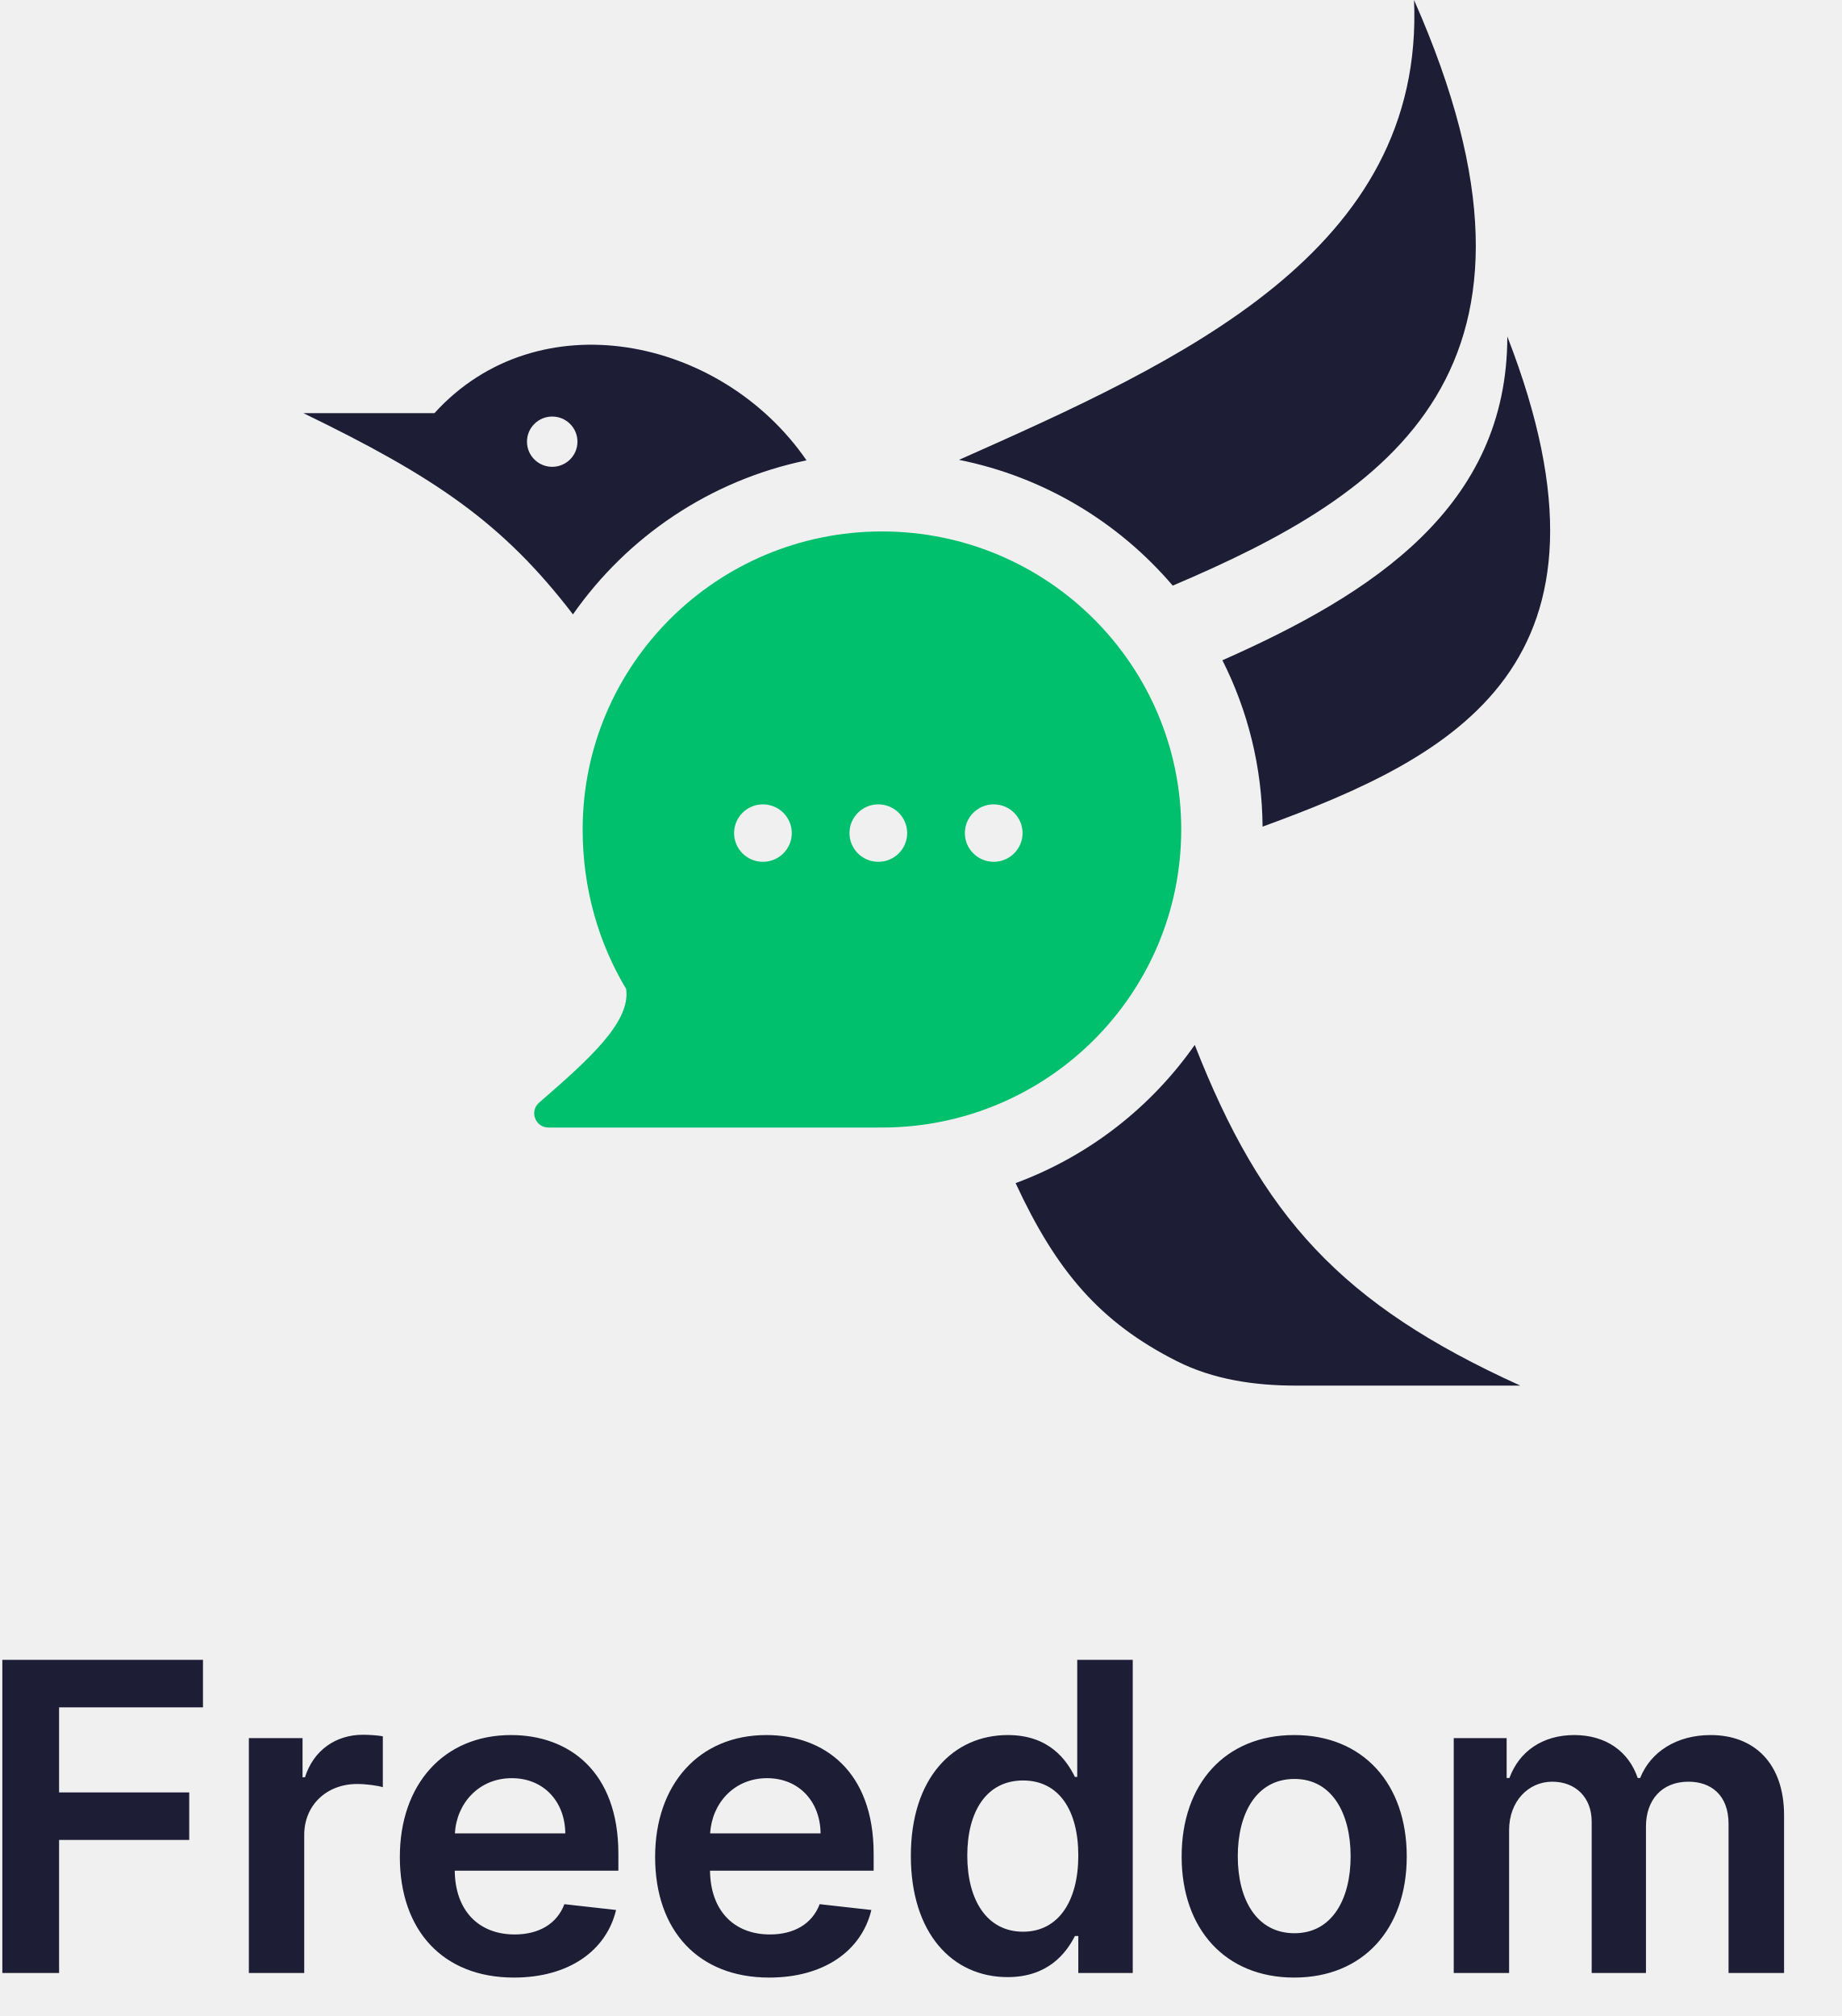
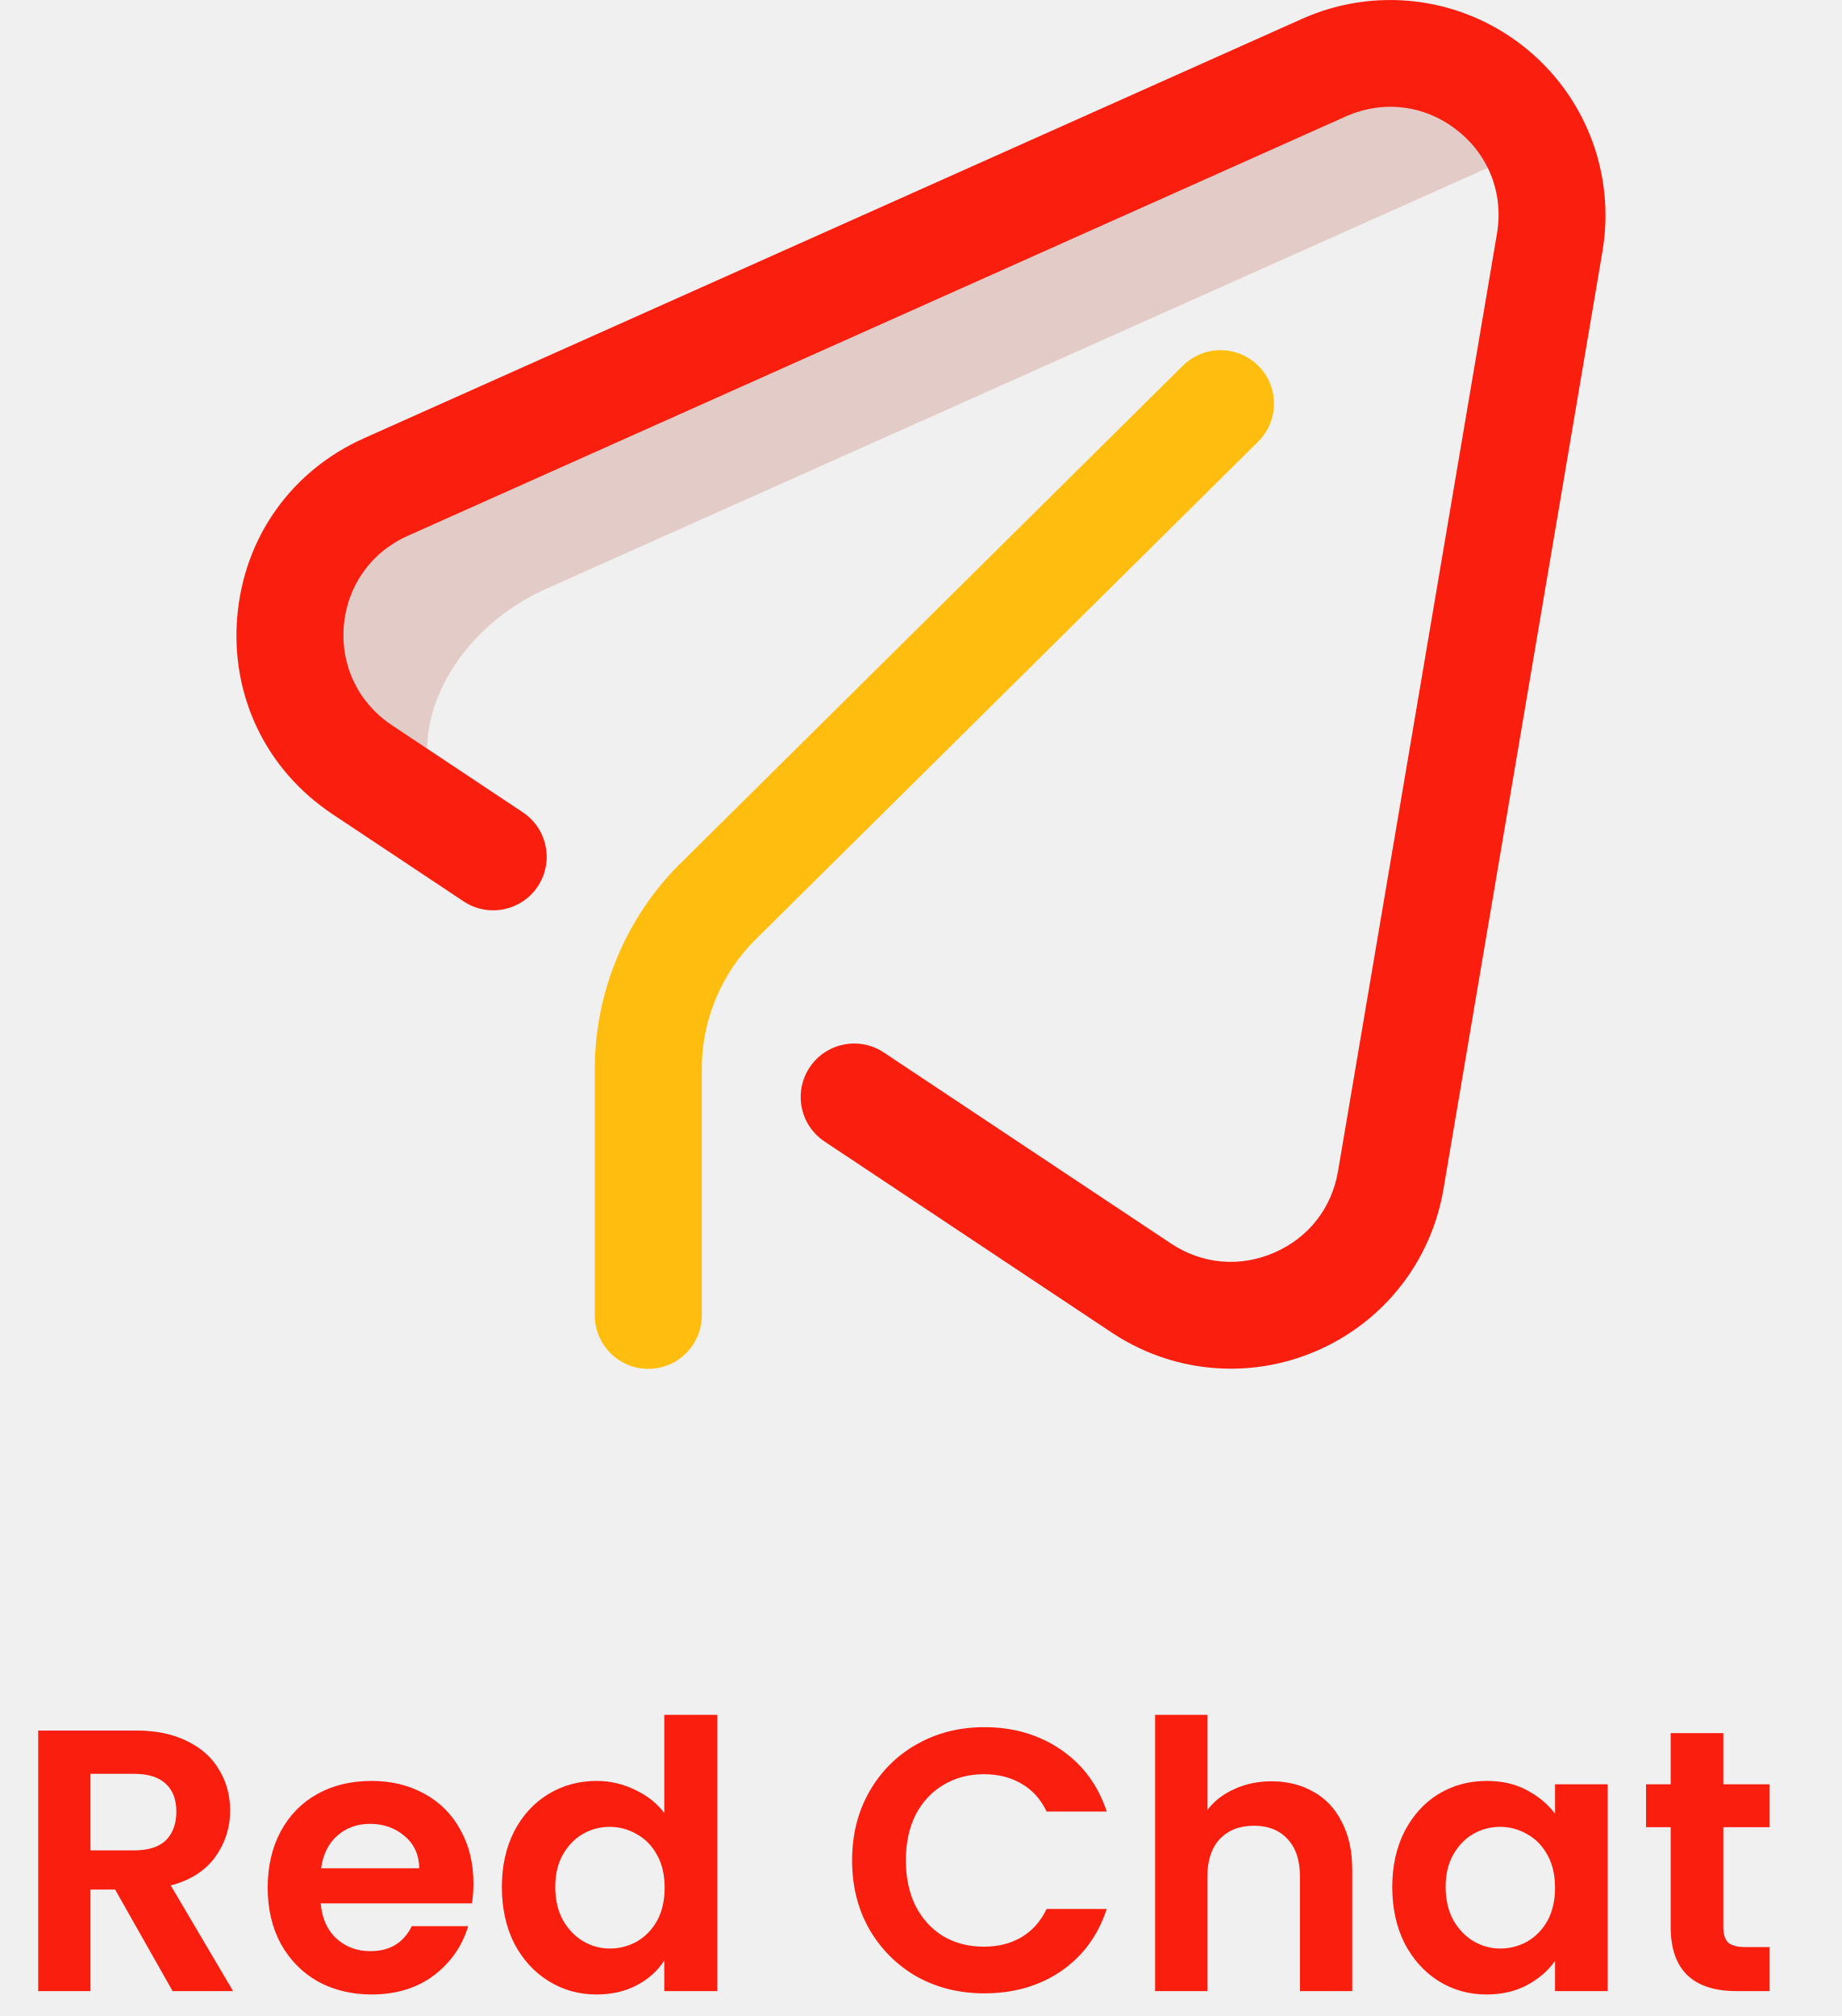
<svg xmlns="http://www.w3.org/2000/svg" width="148" height="162" viewBox="0 0 148 162" fill="none">
-   <path fill-rule="evenodd" clip-rule="evenodd" d="M113.617 0C114.476 20.221 94.915 29.011 77.056 36.953C83.885 38.321 89.887 41.966 94.228 47.059C111.648 39.663 126.723 29.678 113.617 0ZM34.907 33.2C43.211 24.045 57.932 27.015 64.804 36.992C57.063 38.594 50.401 43.125 46.037 49.37C40.394 42.001 34.932 38.316 24.379 33.2H34.907ZM94.552 109.376C88.348 106.242 84.86 102.103 81.603 95.072C87.466 92.907 92.477 88.993 95.997 83.966C101.386 97.725 107.708 104.795 122.159 111.343H104.117C100.818 111.343 97.493 110.863 94.552 109.376ZM121.112 27.039C131.36 53.405 116.918 60.778 101.447 66.426C101.411 61.621 100.252 57.082 98.219 53.057C110.321 47.705 121.111 40.722 121.112 27.039ZM44.37 37.512C45.49 37.512 46.398 36.608 46.398 35.492C46.398 34.377 45.49 33.472 44.37 33.472C43.25 33.472 42.342 34.377 42.342 35.492C42.342 36.608 43.25 37.512 44.37 37.512Z" fill="#1D1D35" />
-   <path fill-rule="evenodd" clip-rule="evenodd" d="M70.863 90.605C84.145 90.605 94.911 79.883 94.911 66.656C94.911 53.428 84.145 42.706 70.863 42.706C57.582 42.706 46.816 53.428 46.816 66.656C46.816 71.369 48.081 75.764 50.311 79.469C50.684 82.123 47.355 85.102 43.321 88.602C42.517 89.299 43.01 90.606 44.076 90.606H70.574L70.573 90.605L70.863 90.605ZM63.619 66.944C63.619 68.219 62.582 69.253 61.301 69.253C60.021 69.253 58.984 68.219 58.984 66.944C58.984 65.669 60.021 64.636 61.301 64.636C62.582 64.636 63.619 65.669 63.619 66.944ZM72.891 66.944C72.891 68.219 71.853 69.253 70.573 69.253C69.293 69.253 68.255 68.219 68.255 66.944C68.255 65.669 69.293 64.636 70.573 64.636C71.853 64.636 72.891 65.669 72.891 66.944ZM79.844 69.253C81.124 69.253 82.162 68.219 82.162 66.944C82.162 65.669 81.124 64.636 79.844 64.636C78.564 64.636 77.526 65.669 77.526 66.944C77.526 68.219 78.564 69.253 79.844 69.253Z" fill="#00BF6D" />
-   <path d="M0.188 158.544H4.747V147.853H15.204V144.032H4.747V137.2H16.309V133.379H0.188V158.544ZM19.996 158.544H24.444V147.448C24.444 145.052 26.25 143.356 28.695 143.356C29.445 143.356 30.379 143.491 30.76 143.614V139.522C30.354 139.449 29.654 139.4 29.162 139.4C27 139.4 25.193 140.628 24.505 142.816H24.309V139.67H19.996V158.544ZM41.293 158.912C45.692 158.912 48.715 156.762 49.501 153.481L45.348 153.014C44.746 154.612 43.272 155.447 41.355 155.447C38.479 155.447 36.575 153.555 36.538 150.323H49.686V148.959C49.686 142.336 45.705 139.424 41.06 139.424C35.653 139.424 32.127 143.393 32.127 149.217C32.127 155.14 35.604 158.912 41.293 158.912ZM36.55 147.325C36.685 144.917 38.467 142.889 41.121 142.889C43.677 142.889 45.397 144.757 45.422 147.325H36.55ZM61.804 158.912C66.203 158.912 69.226 156.762 70.013 153.481L65.859 153.014C65.257 154.612 63.783 155.447 61.866 155.447C58.99 155.447 57.086 153.555 57.049 150.323H70.197V148.959C70.197 142.336 66.216 139.424 61.571 139.424C56.164 139.424 52.638 143.393 52.638 149.217C52.638 155.14 56.115 158.912 61.804 158.912ZM57.061 147.325C57.197 144.917 58.978 142.889 61.632 142.889C64.188 142.889 65.908 144.757 65.933 147.325H57.061ZM80.964 158.875C84.208 158.875 85.67 156.946 86.37 155.57H86.641V158.544H91.015V133.379H86.555V142.791H86.37C85.695 141.427 84.306 139.424 80.976 139.424C76.614 139.424 73.186 142.84 73.186 149.131C73.186 155.349 76.516 158.875 80.964 158.875ZM82.205 155.226C79.268 155.226 77.72 152.646 77.72 149.107C77.72 145.593 79.244 143.074 82.205 143.074C85.068 143.074 86.641 145.445 86.641 149.107C86.641 152.769 85.043 155.226 82.205 155.226ZM103.988 158.912C109.517 158.912 113.031 155.017 113.031 149.181C113.031 143.332 109.517 139.424 103.988 139.424C98.458 139.424 94.944 143.332 94.944 149.181C94.944 155.017 98.458 158.912 103.988 158.912ZM104.012 155.349C100.953 155.349 99.454 152.621 99.454 149.168C99.454 145.715 100.953 142.951 104.012 142.951C107.023 142.951 108.522 145.715 108.522 149.168C108.522 152.621 107.023 155.349 104.012 155.349ZM116.807 158.544H121.255V147.067C121.255 144.745 122.803 143.172 124.72 143.172C126.6 143.172 127.89 144.438 127.89 146.379V158.544H132.252V146.772C132.252 144.646 133.518 143.172 135.668 143.172C137.462 143.172 138.888 144.229 138.888 146.563V158.544H143.348V145.875C143.348 141.661 140.915 139.424 137.45 139.424C134.71 139.424 132.621 140.776 131.785 142.877H131.589C130.864 140.739 129.033 139.424 126.489 139.424C123.958 139.424 122.066 140.727 121.28 142.877H121.058V139.67H116.807V158.544Z" fill="#1D1D35" />
+   <g clip-path="url(#clip0)">
+     <path d="M43.893 47.313L119.264 13.612C120.768 12.939 122.295 12.576 123.792 12.481C121.199 6.027 113.531 2.236 106.373 5.437L31.002 39.138C21.646 43.321 20.572 56.174 29.105 61.851L37.673 67.529C30.926 61.608 35.059 51.262 43.893 47.313V47.313Z" fill="#E3CCC7" />
+     <path d="M98.899 109.984C95.543 109.984 92.212 109.002 89.318 107.077L66.253 91.73C64.277 90.415 63.741 87.748 65.056 85.772C66.37 83.796 69.038 83.26 71.013 84.575L94.078 99.921C96.584 101.589 99.606 101.861 102.369 100.666C105.132 99.473 107.005 97.087 107.508 94.12L120.281 18.775C120.828 15.551 119.611 12.43 117.026 10.427C114.44 8.424 111.113 8.025 108.127 9.36L32.756 43.061C29.813 44.377 27.896 47.08 27.627 50.292C27.359 53.505 28.801 56.488 31.485 58.274L42.008 65.276C43.984 66.59 44.52 69.258 43.206 71.234C41.891 73.209 39.223 73.745 37.248 72.431L26.724 65.429C21.394 61.883 18.53 55.957 19.063 49.577C19.596 43.198 23.403 37.828 29.248 35.215L104.619 1.515C110.461 -1.097 117.231 -0.286 122.289 3.633C127.347 7.551 129.824 13.904 128.755 20.211L115.981 95.556C114.997 101.361 111.183 106.22 105.778 108.555C103.565 109.512 101.226 109.984 98.899 109.984Z" fill="#FA1E0E" />
+     <path d="M52.09 109.998C49.716 109.998 47.792 108.074 47.792 105.701V85.859C47.792 79.716 50.295 73.714 54.659 69.391L95.044 29.383C96.73 27.713 99.451 27.726 101.121 29.412C102.791 31.098 102.778 33.819 101.092 35.489L60.708 75.496C57.962 78.216 56.387 81.994 56.387 85.859V105.701C56.387 108.074 54.463 109.998 52.09 109.998V109.998Z" fill="#FFBE0F" />
+   </g>
+   <path d="M13.87 160L9.25 151.84H7.27V160H3.07V139.06H10.93C12.55 139.06 13.93 139.35 15.07 139.93C16.21 140.49 17.06 141.26 17.62 142.24C18.2 143.2 18.49 144.28 18.49 145.48C18.49 146.86 18.09 148.11 17.29 149.23C16.49 150.33 15.3 151.09 13.72 151.51L18.73 160H13.87ZM7.27 148.69H10.78C11.92 148.69 12.77 148.42 13.33 147.88C13.89 147.32 14.17 146.55 14.17 145.57C14.17 144.61 13.89 143.87 13.33 143.35C12.77 142.81 11.92 142.54 10.78 142.54H7.27V148.69ZM38.039 151.33C38.039 151.93 37.999 152.47 37.919 152.95H25.769C25.869 154.15 26.289 155.09 27.029 155.77C27.769 156.45 28.679 156.79 29.759 156.79C31.319 156.79 32.429 156.12 33.089 154.78H37.619C37.139 156.38 36.219 157.7 34.859 158.74C33.499 159.76 31.829 160.27 29.849 160.27C28.249 160.27 26.809 159.92 25.529 159.22C24.269 158.5 23.279 157.49 22.559 156.19C21.859 154.89 21.509 153.39 21.509 151.69C21.509 149.97 21.859 148.46 22.559 147.16C23.259 145.86 24.239 144.86 25.499 144.16C26.759 143.46 28.209 143.11 29.849 143.11C31.429 143.11 32.839 143.45 34.079 144.13C35.339 144.81 36.309 145.78 36.989 147.04C37.689 148.28 38.039 149.71 38.039 151.33ZM33.689 150.13C33.669 149.05 33.279 148.19 32.519 147.55C31.759 146.89 30.829 146.56 29.729 146.56C28.689 146.56 27.809 146.88 27.089 147.52C26.389 148.14 25.959 149.01 25.799 150.13H33.689ZM40.324 151.63C40.324 149.95 40.654 148.46 41.314 147.16C41.994 145.86 42.914 144.86 44.074 144.16C45.234 143.46 46.524 143.11 47.944 143.11C49.024 143.11 50.054 143.35 51.034 143.83C52.014 144.29 52.794 144.91 53.374 145.69V137.8H57.634V160H53.374V157.54C52.854 158.36 52.124 159.02 51.184 159.52C50.244 160.02 49.154 160.27 47.914 160.27C46.514 160.27 45.234 159.91 44.074 159.19C42.914 158.47 41.994 157.46 41.314 156.16C40.654 154.84 40.324 153.33 40.324 151.63ZM53.404 151.69C53.404 150.67 53.204 149.8 52.804 149.08C52.404 148.34 51.864 147.78 51.184 147.4C50.504 147 49.774 146.8 48.994 146.8C48.214 146.8 47.494 146.99 46.834 147.37C46.174 147.75 45.634 148.31 45.214 149.05C44.814 149.77 44.614 150.63 44.614 151.63C44.614 152.63 44.814 153.51 45.214 154.27C45.634 155.01 46.174 155.58 46.834 155.98C47.514 156.38 48.234 156.58 48.994 156.58C49.774 156.58 50.504 156.39 51.184 156.01C51.864 155.61 52.404 155.05 52.804 154.33C53.204 153.59 53.404 152.71 53.404 151.69ZM68.465 149.5C68.465 147.44 68.925 145.6 69.845 143.98C70.785 142.34 72.055 141.07 73.655 140.17C75.275 139.25 77.085 138.79 79.085 138.79C81.425 138.79 83.475 139.39 85.235 140.59C86.995 141.79 88.225 143.45 88.925 145.57H84.095C83.615 144.57 82.935 143.82 82.055 143.32C81.195 142.82 80.195 142.57 79.055 142.57C77.835 142.57 76.745 142.86 75.785 143.44C74.845 144 74.105 144.8 73.565 145.84C73.045 146.88 72.785 148.1 72.785 149.5C72.785 150.88 73.045 152.1 73.565 153.16C74.105 154.2 74.845 155.01 75.785 155.59C76.745 156.15 77.835 156.43 79.055 156.43C80.195 156.43 81.195 156.18 82.055 155.68C82.935 155.16 83.615 154.4 84.095 153.4H88.925C88.225 155.54 86.995 157.21 85.235 158.41C83.495 159.59 81.445 160.18 79.085 160.18C77.085 160.18 75.275 159.73 73.655 158.83C72.055 157.91 70.785 156.64 69.845 155.02C68.925 153.4 68.465 151.56 68.465 149.5ZM102.172 143.14C103.432 143.14 104.552 143.42 105.532 143.98C106.512 144.52 107.272 145.33 107.812 146.41C108.372 147.47 108.652 148.75 108.652 150.25V160H104.452V150.82C104.452 149.5 104.122 148.49 103.462 147.79C102.802 147.07 101.902 146.71 100.762 146.71C99.602 146.71 98.682 147.07 98.002 147.79C97.342 148.49 97.012 149.5 97.012 150.82V160H92.812V137.8H97.012V145.45C97.552 144.73 98.272 144.17 99.172 143.77C100.072 143.35 101.072 143.14 102.172 143.14ZM111.866 151.63C111.866 149.95 112.196 148.46 112.856 147.16C113.536 145.86 114.446 144.86 115.586 144.16C116.746 143.46 118.036 143.11 119.456 143.11C120.696 143.11 121.776 143.36 122.696 143.86C123.636 144.36 124.386 144.99 124.946 145.75V143.38H129.176V160H124.946V157.57C124.406 158.35 123.656 159 122.696 159.52C121.756 160.02 120.666 160.27 119.426 160.27C118.026 160.27 116.746 159.91 115.586 159.19C114.446 158.47 113.536 157.46 112.856 156.16C112.196 154.84 111.866 153.33 111.866 151.63ZM124.946 151.69C124.946 150.67 124.746 149.8 124.346 149.08C123.946 148.34 123.406 147.78 122.726 147.4C122.046 147 121.316 146.8 120.536 146.8C119.756 146.8 119.036 146.99 118.376 147.37C117.716 147.75 117.176 148.31 116.756 149.05C116.356 149.77 116.156 150.63 116.156 151.63C116.156 152.63 116.356 153.51 116.756 154.27C117.176 155.01 117.716 155.58 118.376 155.98C119.056 156.38 119.776 156.58 120.536 156.58C121.316 156.58 122.046 156.39 122.726 156.01C123.406 155.61 123.946 155.05 124.346 154.33C124.746 153.59 124.946 152.71 124.946 151.69ZM138.468 146.83V154.87C138.468 155.43 138.598 155.84 138.858 156.1C139.138 156.34 139.598 156.46 140.238 156.46H142.188V160H139.548C136.008 160 134.238 158.28 134.238 154.84V146.83H132.258V143.38H134.238V139.27H138.468V143.38H142.188V146.83H138.468Z" fill="#FA1E0E" />
+   <defs>
+     <clipPath id="clip0">
+       <rect width="110" height="110" fill="white" transform="translate(19)" />
+     </clipPath>
+   </defs>
</svg>
